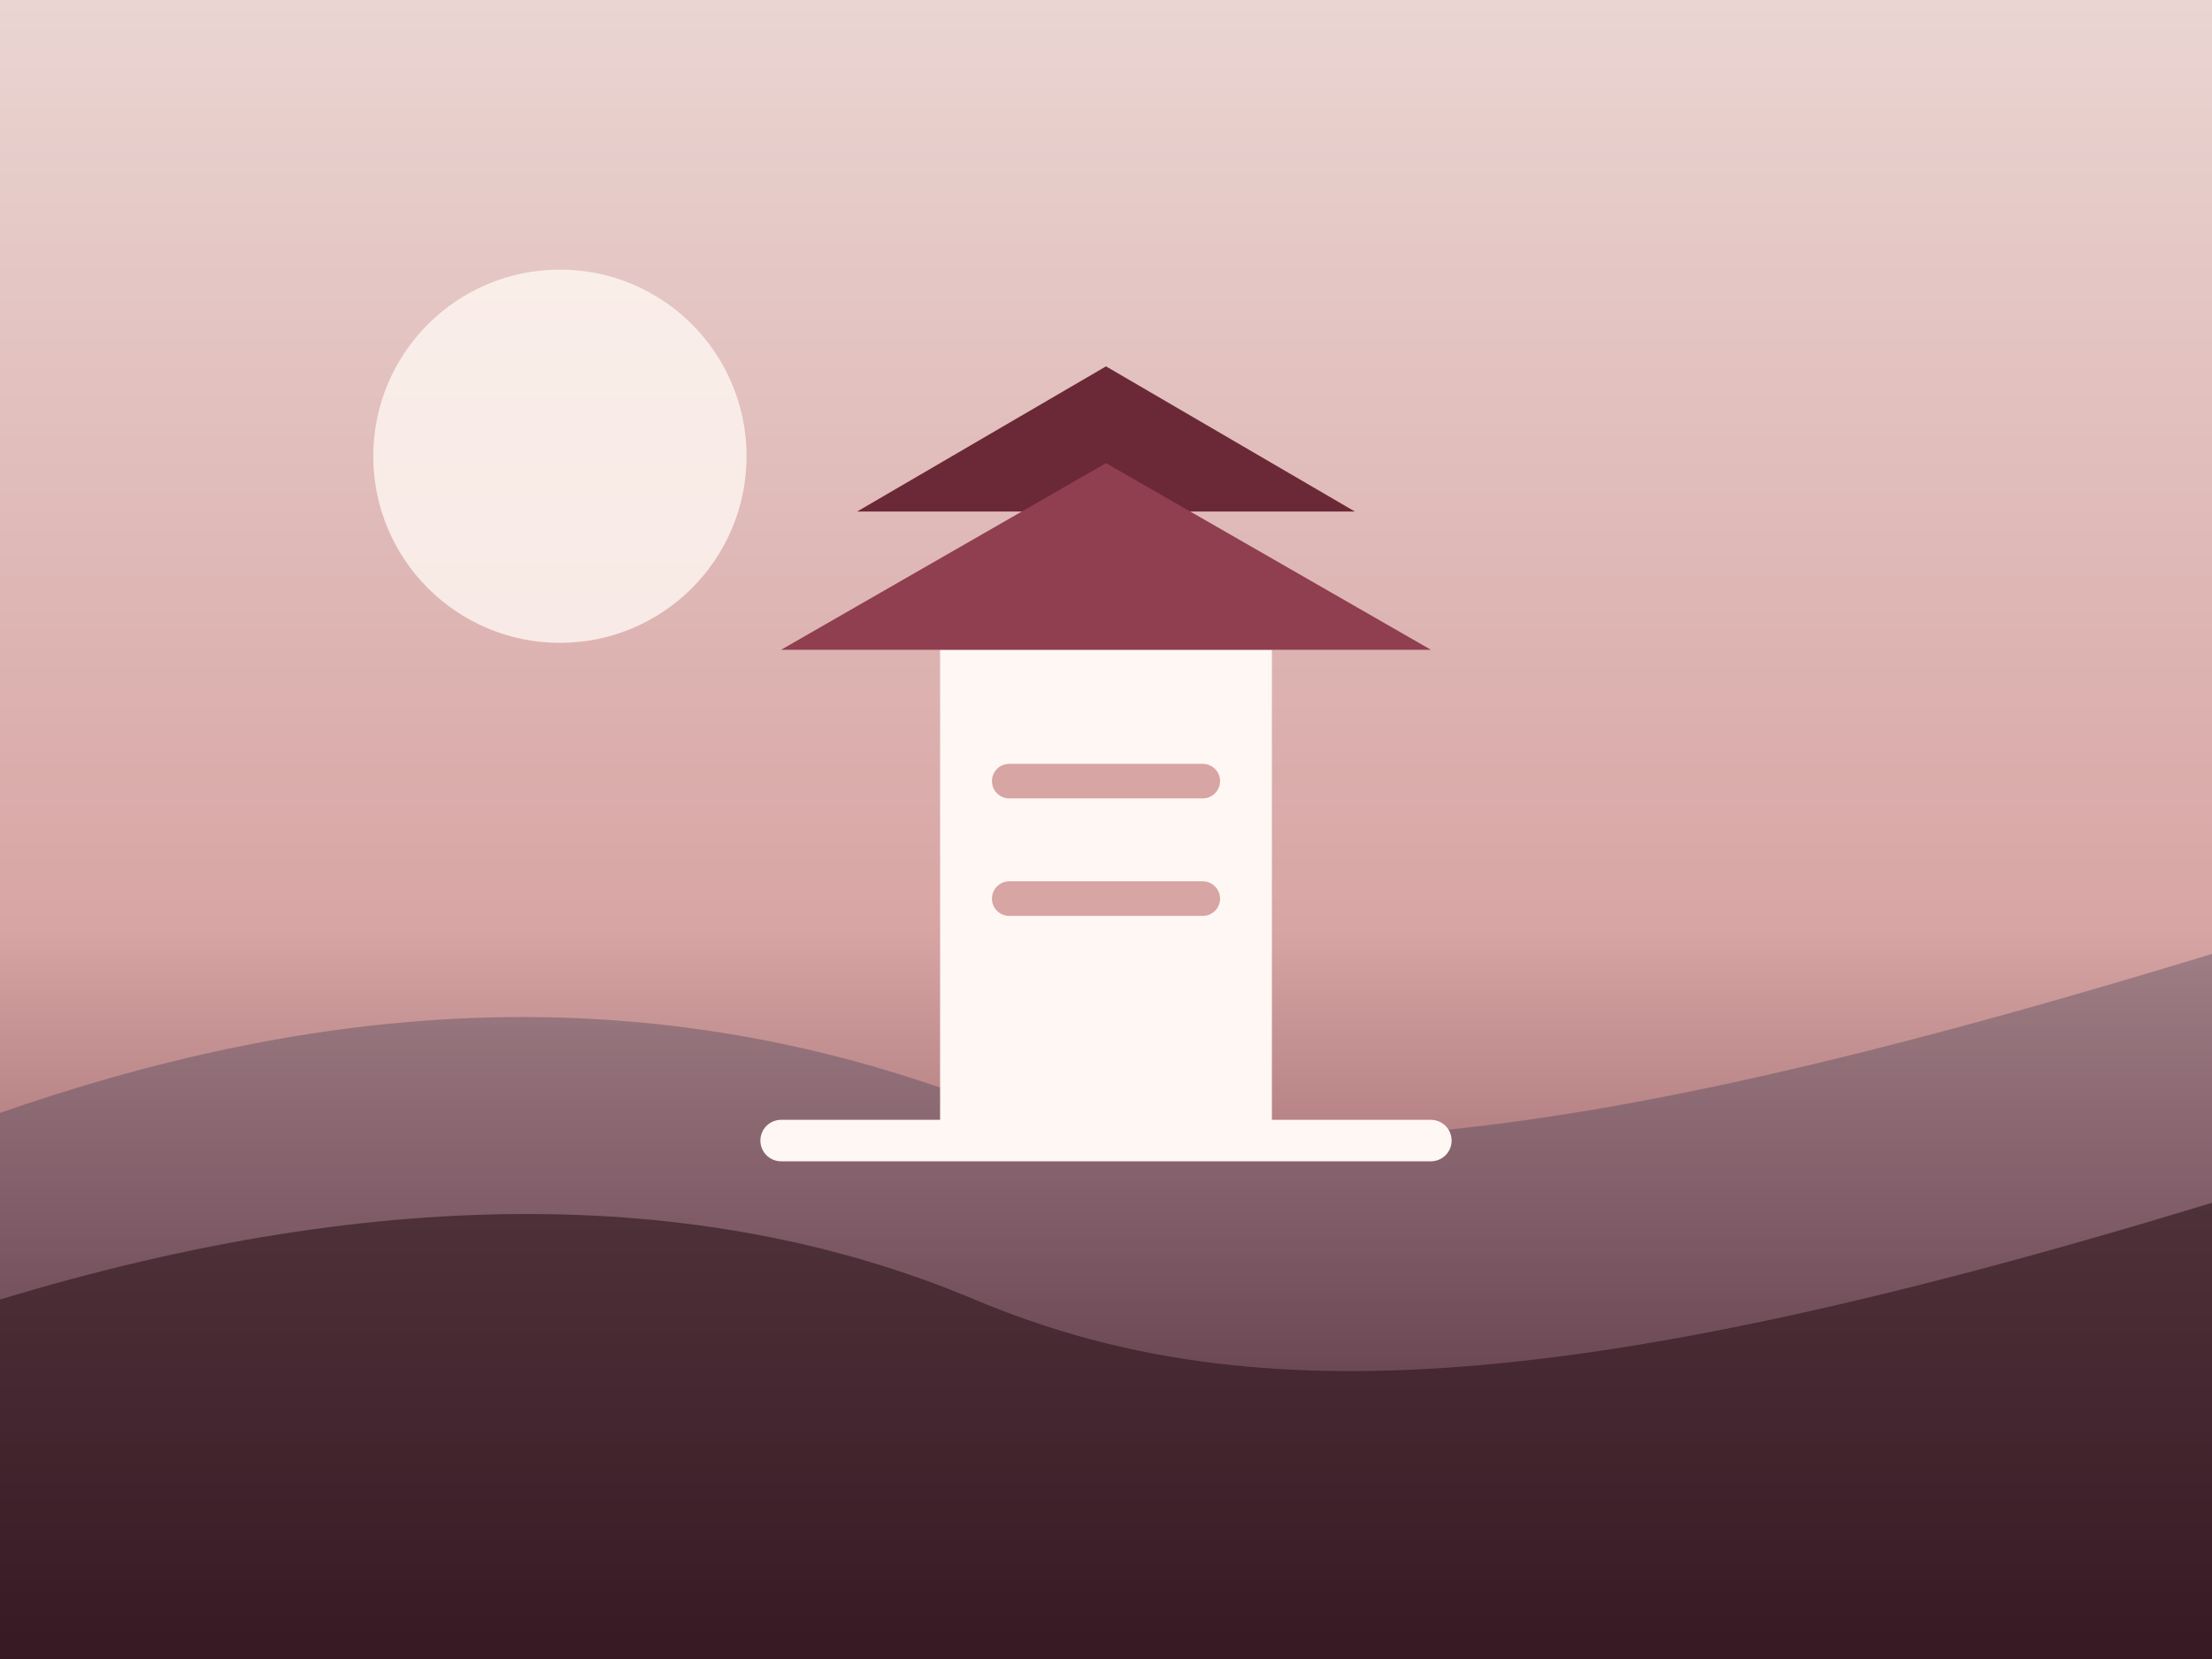
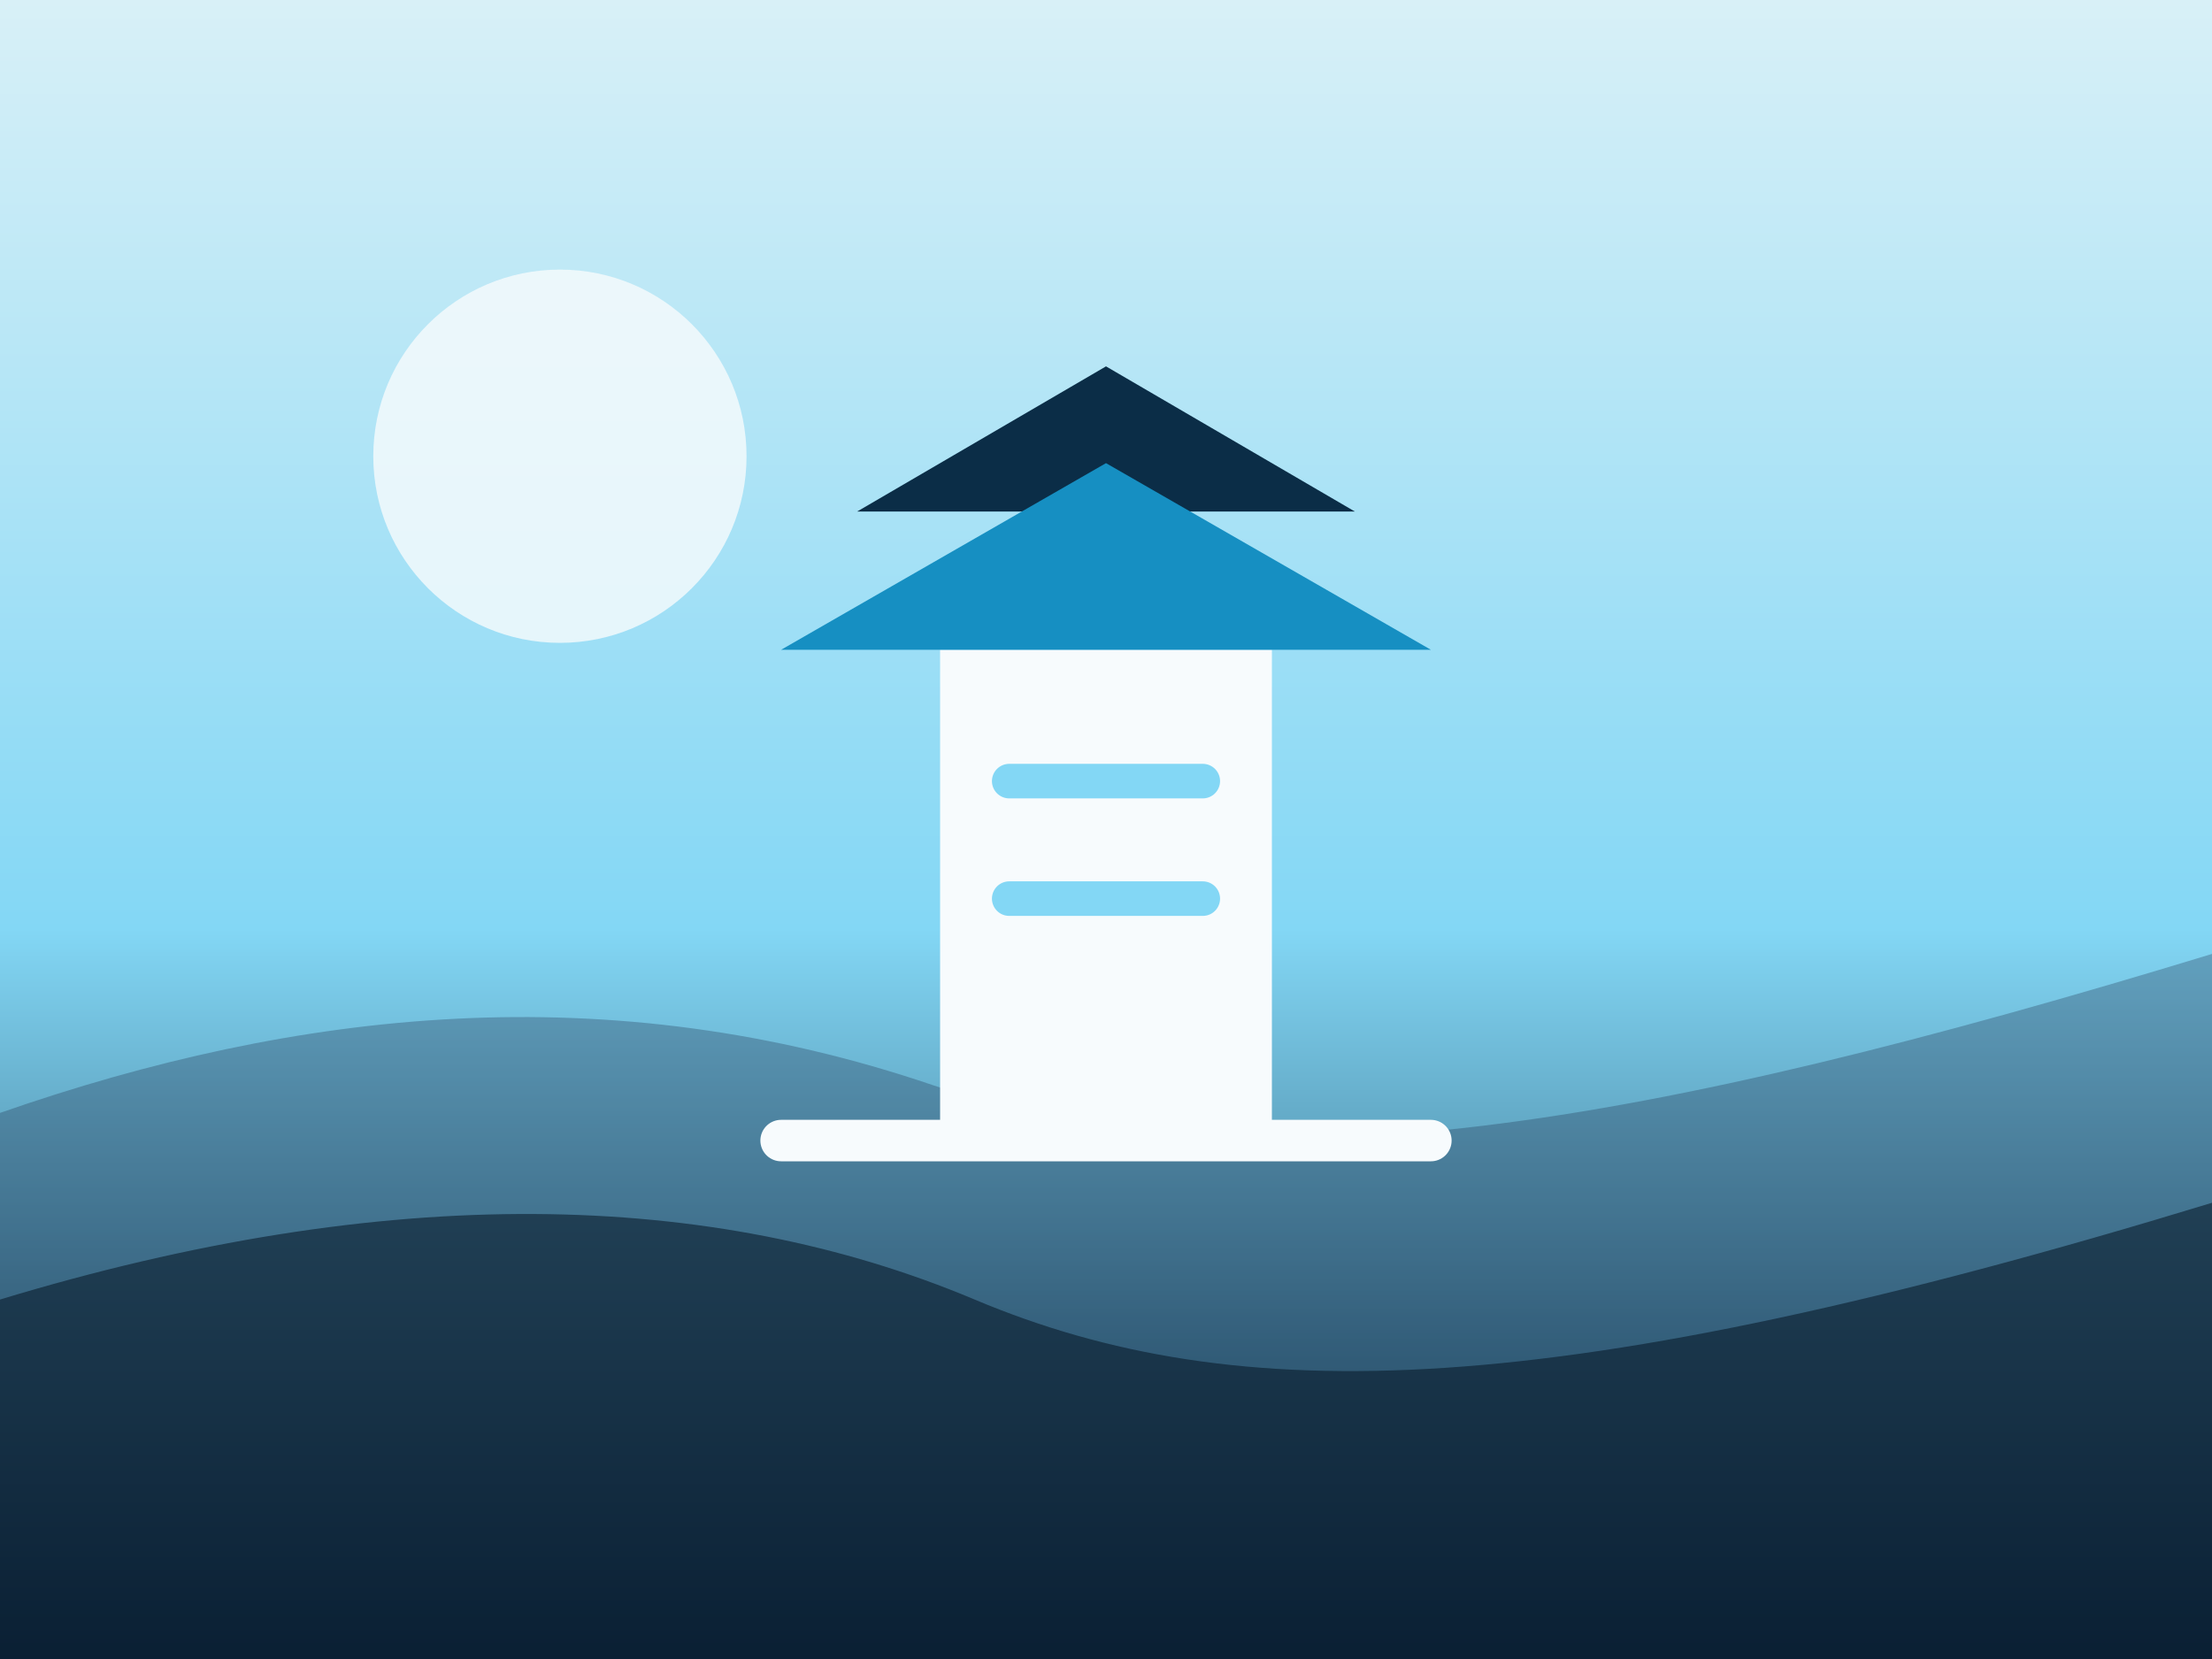
<svg xmlns="http://www.w3.org/2000/svg" viewBox="0 0 640 480" role="img" aria-label="Asia travel placeholder">
  <defs>
    <linearGradient id="dawn" x1="0" y1="0" x2="0" y2="1">
-       <stop offset="0" stop-color="#ead5d2" />
-       <stop offset="0.56" stop-color="#d7a5a4" />
-       <stop offset="1" stop-color="#5f2633" />
+       <stop offset="0" stop-color="#d8f0f7" />
+       <stop offset="0.56" stop-color="#83d7f5" />
+       <stop offset="1" stop-color="#0b2d47" />
    </linearGradient>
  </defs>
  <rect width="640" height="480" fill="url(#dawn)" />
-   <circle cx="162" cy="132" r="54" fill="#fff7f3" opacity=".8" />
+   <circle cx="162" cy="132" r="54" fill="#f7fbfd" opacity=".8" />
  <path d="M0 322c86-30 176-40 270-8s206 12 370-38v204H0Z" fill="#14213d" opacity=".28" />
-   <path d="M0 376c112-34 206-32 282 0s168 30 358-28v132H0Z" fill="#2a1117" opacity=".58" />
-   <path d="M248 148h144l-72-42Z" fill="#6b2937" />
-   <path d="M272 188h96v142h-96Z" fill="#fff7f3" />
-   <path d="M226 188h188l-94-54Z" fill="#8f3f4f" />
-   <path d="M292 226h56M292 260h56" stroke="#d7a5a4" stroke-width="10" stroke-linecap="round" />
-   <path d="M226 330h188" stroke="#fff7f3" stroke-width="12" stroke-linecap="round" />
+   <path d="M0 376c112-34 206-32 282 0s168 30 358-28v132H0Z" fill="#071827" opacity=".58" />
+   <path d="M248 148h144l-72-42Z" fill="#0b2d47" />
+   <path d="M272 188h96v142h-96Z" fill="#f7fbfd" />
+   <path d="M226 188h188l-94-54Z" fill="#168fc2" />
+   <path d="M292 226h56M292 260h56" stroke="#83d7f5" stroke-width="10" stroke-linecap="round" />
+   <path d="M226 330h188" stroke="#f7fbfd" stroke-width="12" stroke-linecap="round" />
</svg>
